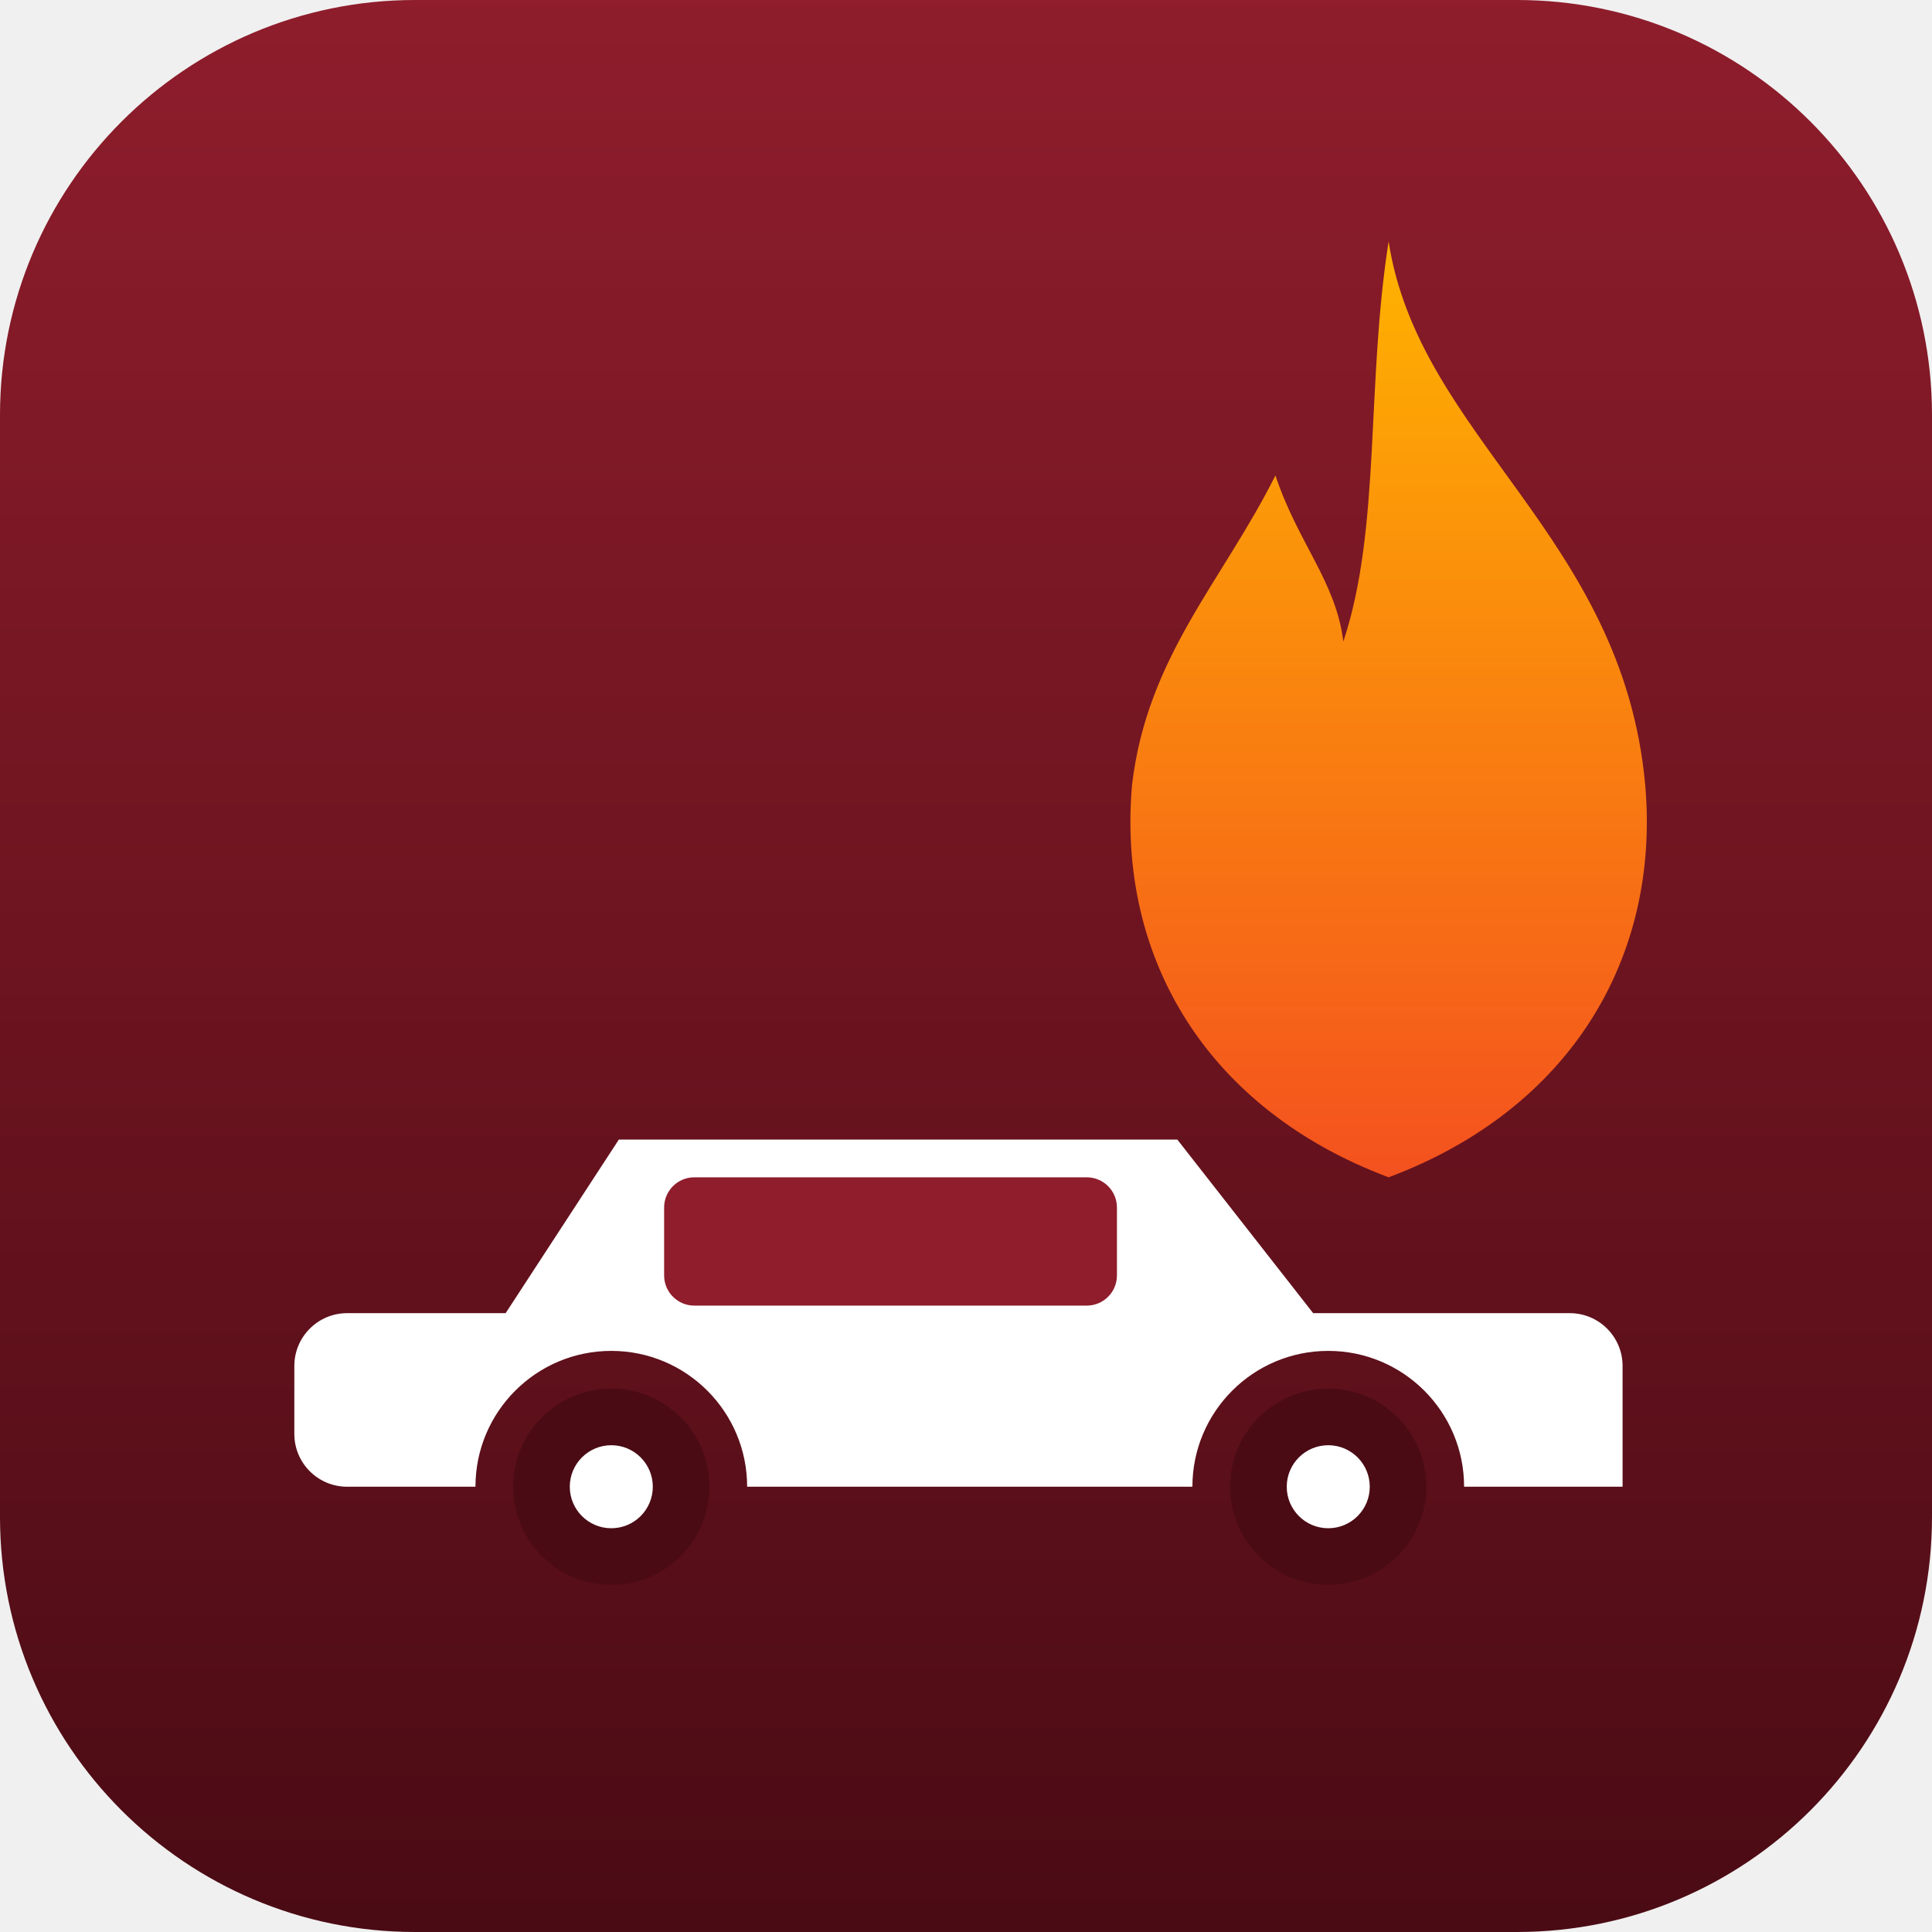
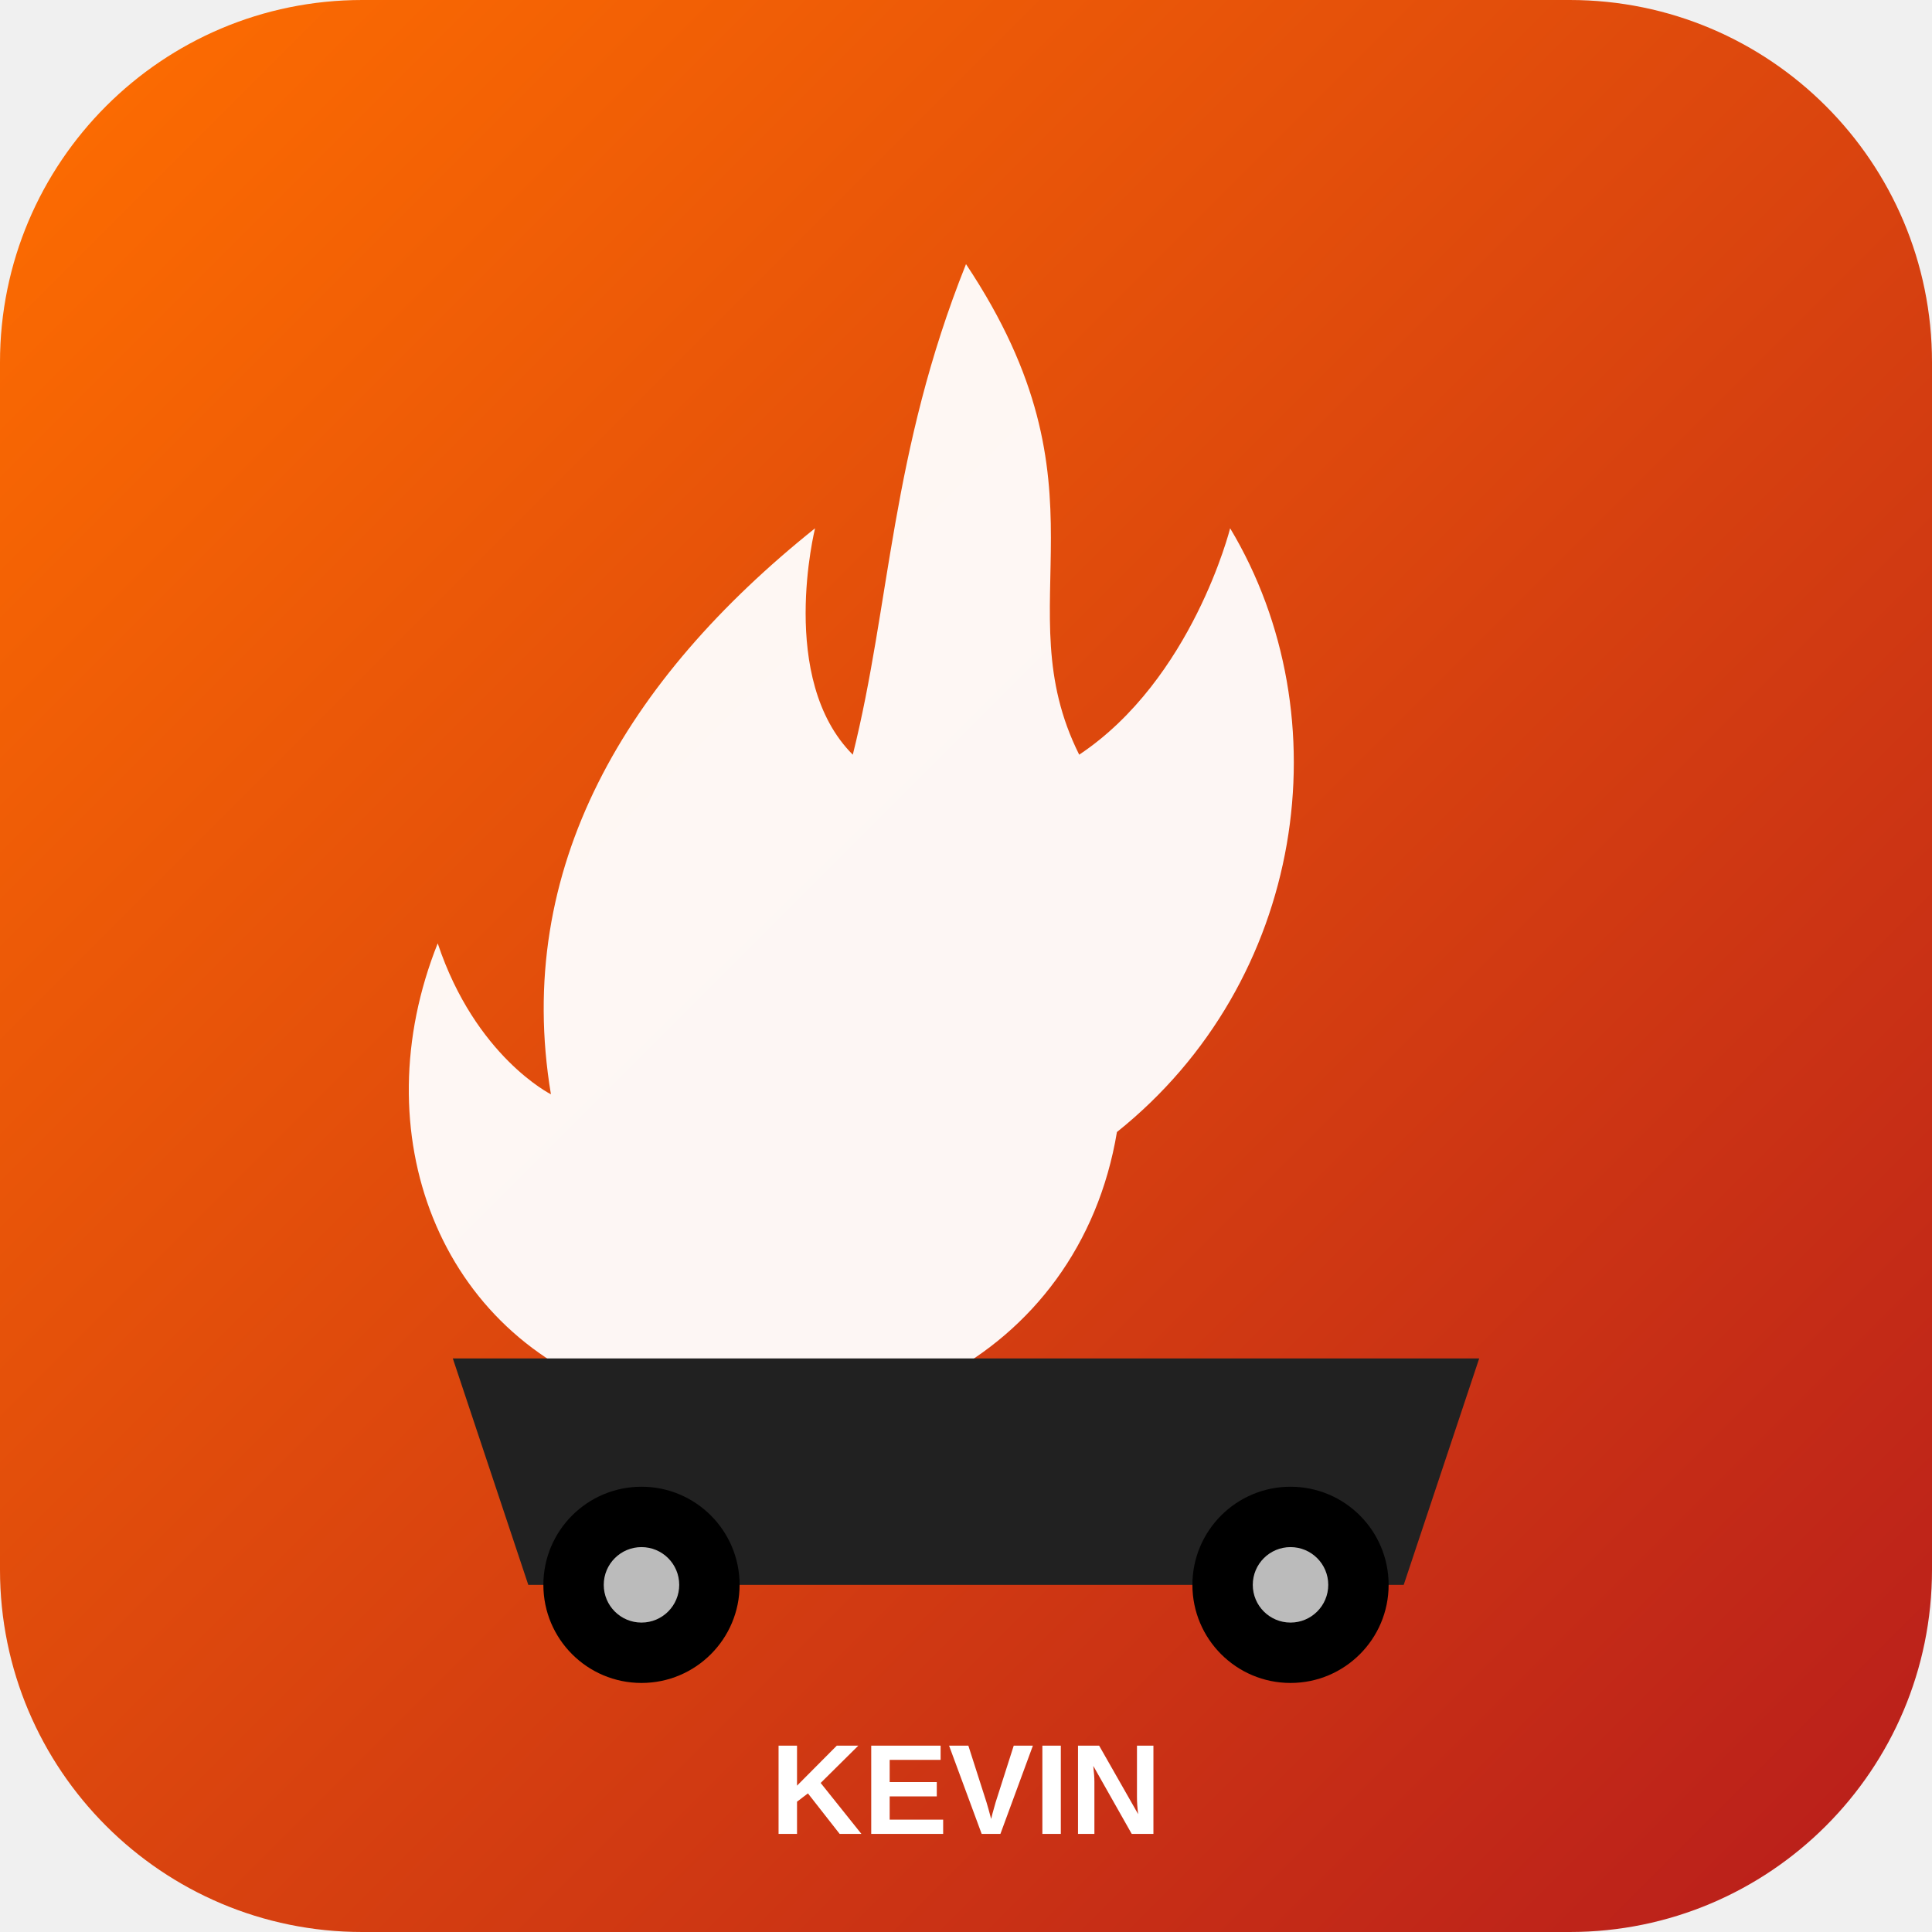
- <svg xmlns="http://www.w3.org/2000/svg" width="512" height="512" viewBox="0 0 512 512">
+ <svg xmlns="http://www.w3.org/2000/svg" viewBox="0 0 512 512" width="512" height="512">
  <defs>
-     <linearGradient id="b" x1="0" y1="0" x2="0" y2="1">
-       <stop offset="0" stop-color="#8f1d2c" />
-       <stop offset="1" stop-color="#4a0b14" />
-     </linearGradient>
-     <linearGradient id="f" x1="0" y1="0" x2="0" y2="1">
-       <stop offset="0" stop-color="#ffb300" />
-       <stop offset="1" stop-color="#f4511e" />
+     <linearGradient id="g" x1="0" y1="0" x2="1" y2="1">
+       <stop offset="0" stop-color="#ff6f00" />
+       <stop offset="1" stop-color="#b71c1c" />
    </linearGradient>
  </defs>
-   <rect width="512" height="512" rx="110" fill="url(#b)" />
-   <path fill="url(#f)" d="M368 64c8 52 62 78 68 144 4 46-20 86-68 104-48-18-72-58-68-104 4-34 24-54 38-82 6 18 16 28 18 44 10-30 6-68 12-106z" />
-   <path fill="#ffffff" d="M92 348h42l30-46h148l36 46h68a14 14 0 0 1 14 14v32h-42a36 36 0 0 0-72 0H198a36 36 0 0 0-72 0H92a14 14 0 0 1-14-14v-18a14 14 0 0 1 14-14z" />
-   <circle cx="162" cy="394" r="26" fill="#4a0b14" />
-   <circle cx="162" cy="394" r="11" fill="#ffffff" />
-   <circle cx="352" cy="394" r="26" fill="#4a0b14" />
-   <circle cx="352" cy="394" r="11" fill="#ffffff" />
-   <rect x="176" y="312" width="120" height="34" rx="8" fill="#8f1d2c" />
+   <rect width="512" height="512" rx="96" fill="url(#g)" />
+   <path d="M256 70c40 60 10 90 30 130 30-20 40-60 40-60 30 50 20 120-30 160-10 60-70 90-130 70-50-16-70-70-50-120 10 30 30 40 30 40-10-60 20-110 70-150 0 0-10 40 10 60 10-40 10-80 30-130z" fill="#fff" opacity=".95" />
+   <path d="M120 360h272l-20 60H140z" fill="#212121" />
+   <circle cx="170" cy="420" r="26" fill="#000" />
+   <circle cx="170" cy="420" r="10" fill="#bbb" />
+   <circle cx="342" cy="420" r="26" fill="#000" />
+   <circle cx="342" cy="420" r="10" fill="#bbb" />
+   <text x="256" y="486" font-family="Arial,Helvetica,sans-serif" font-size="34" font-weight="700" fill="#fff" text-anchor="middle">KEVIN</text>
</svg>
